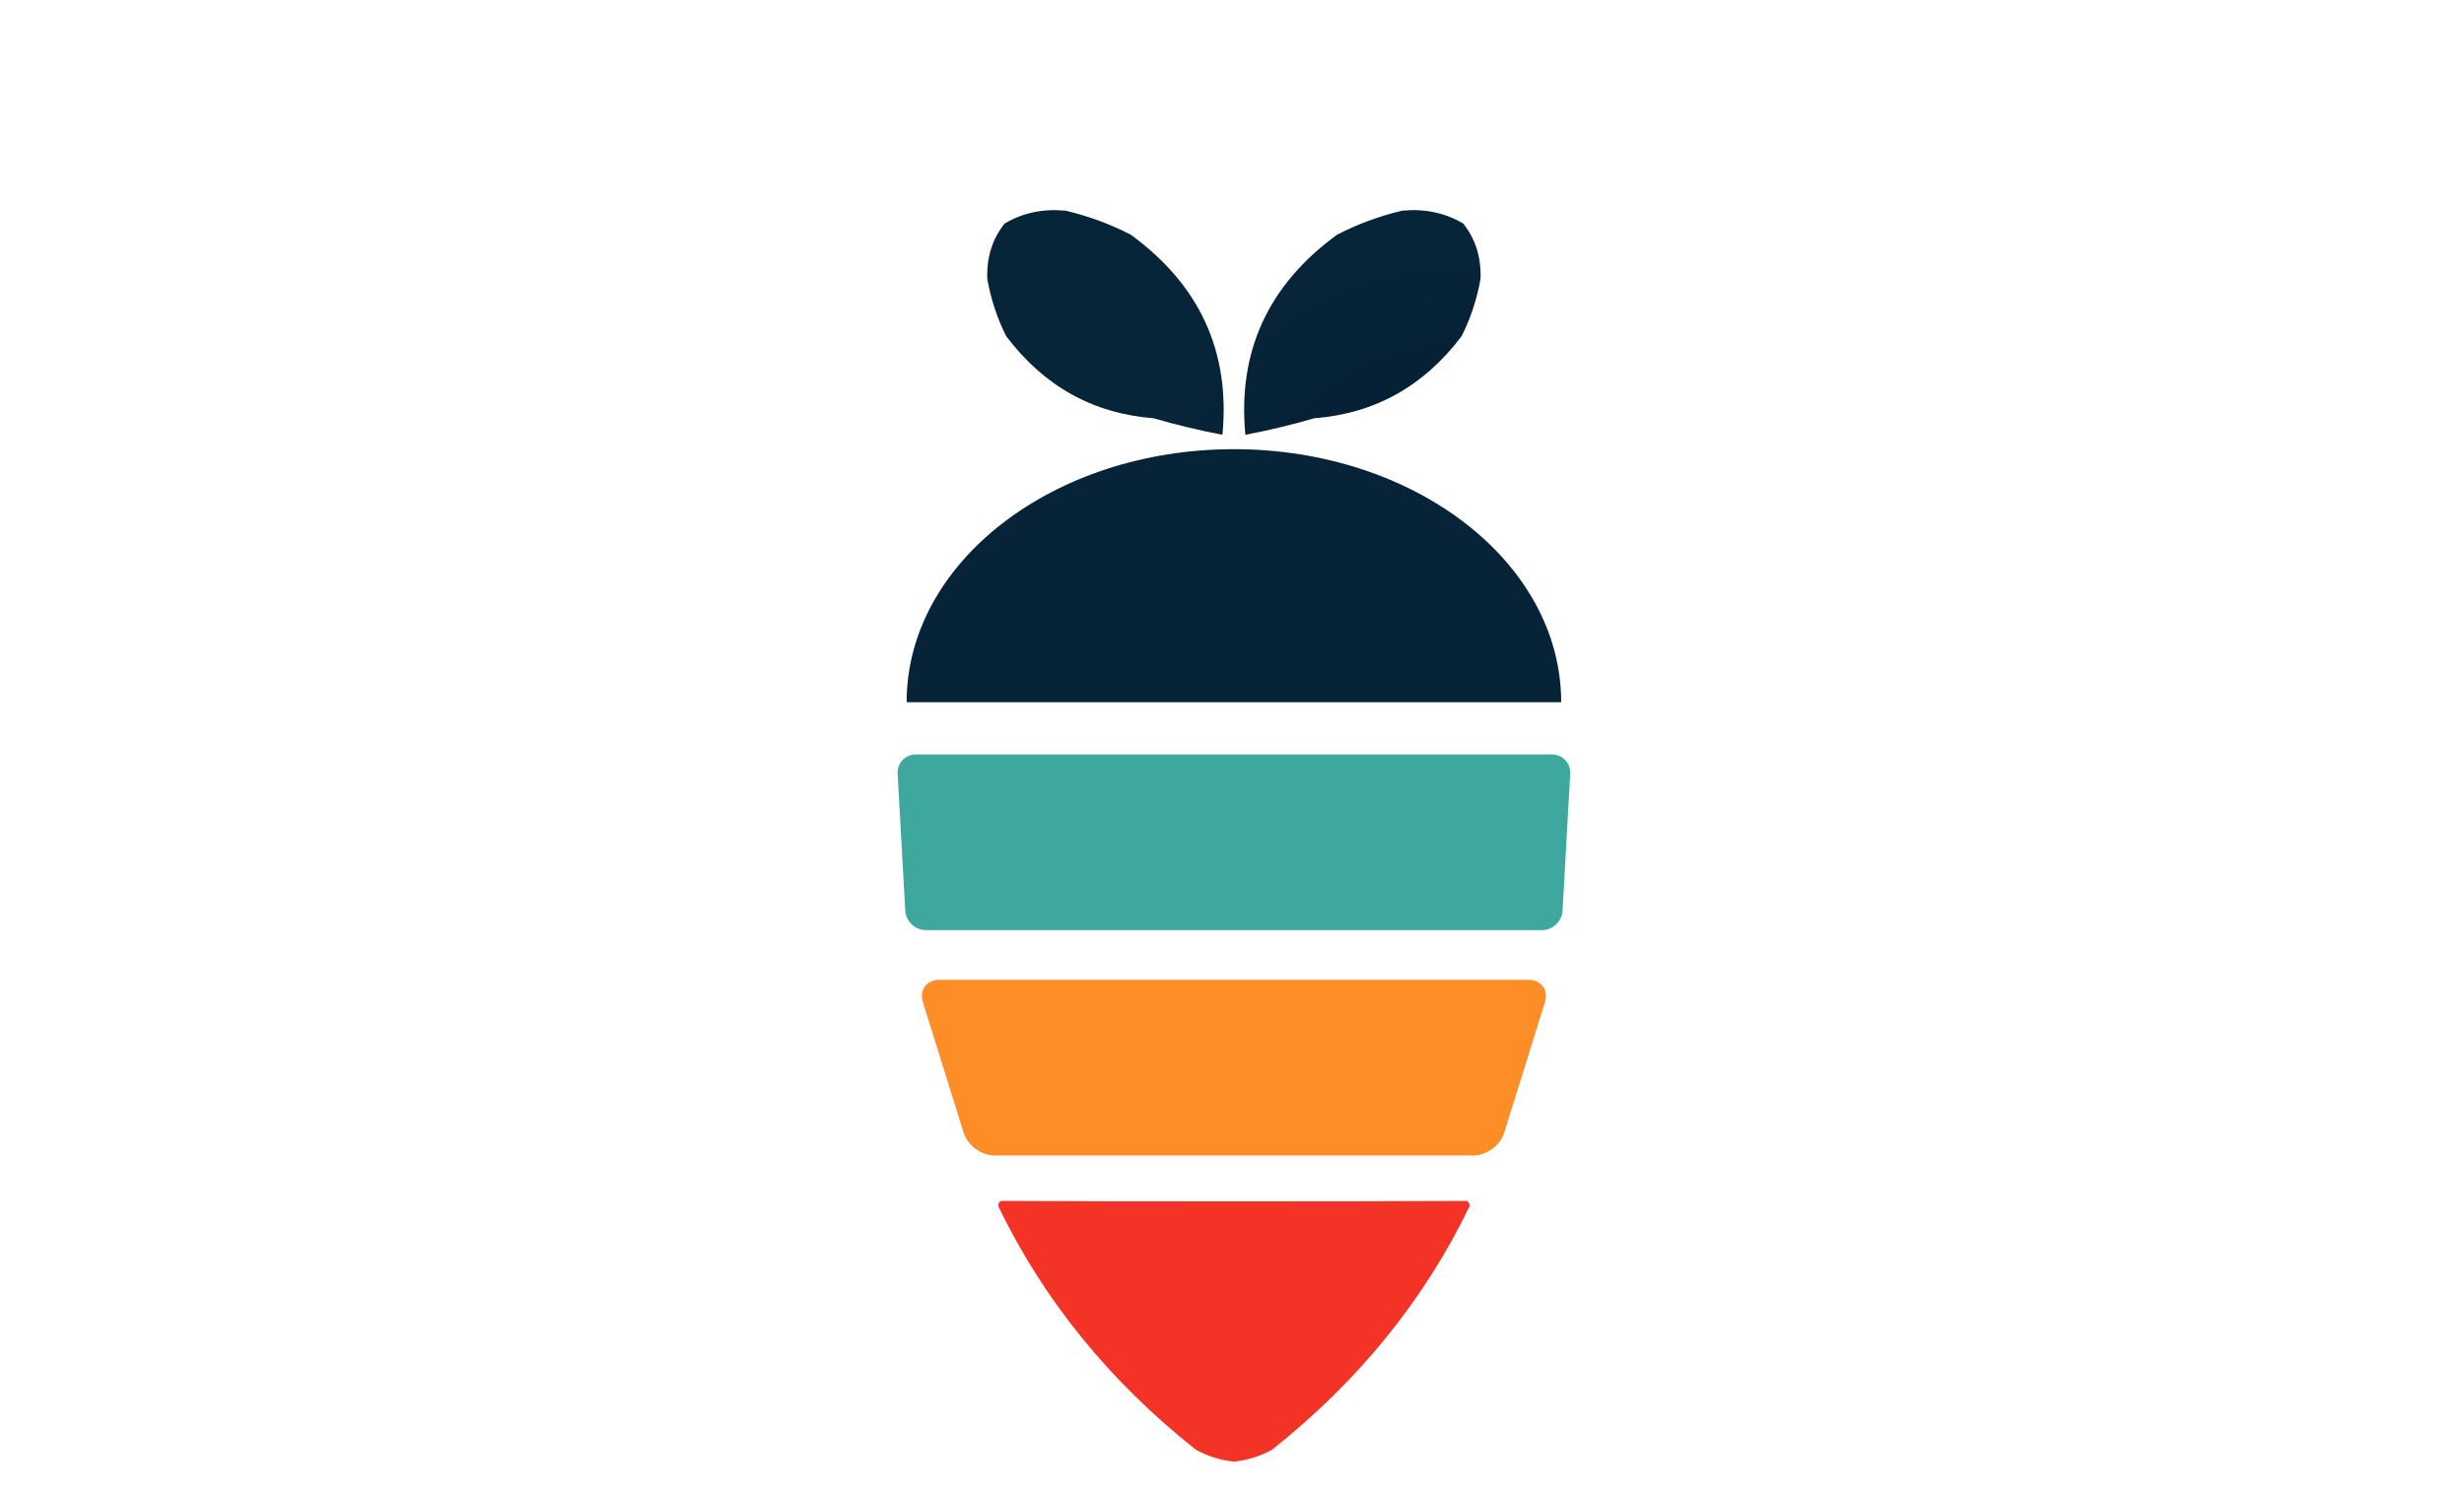
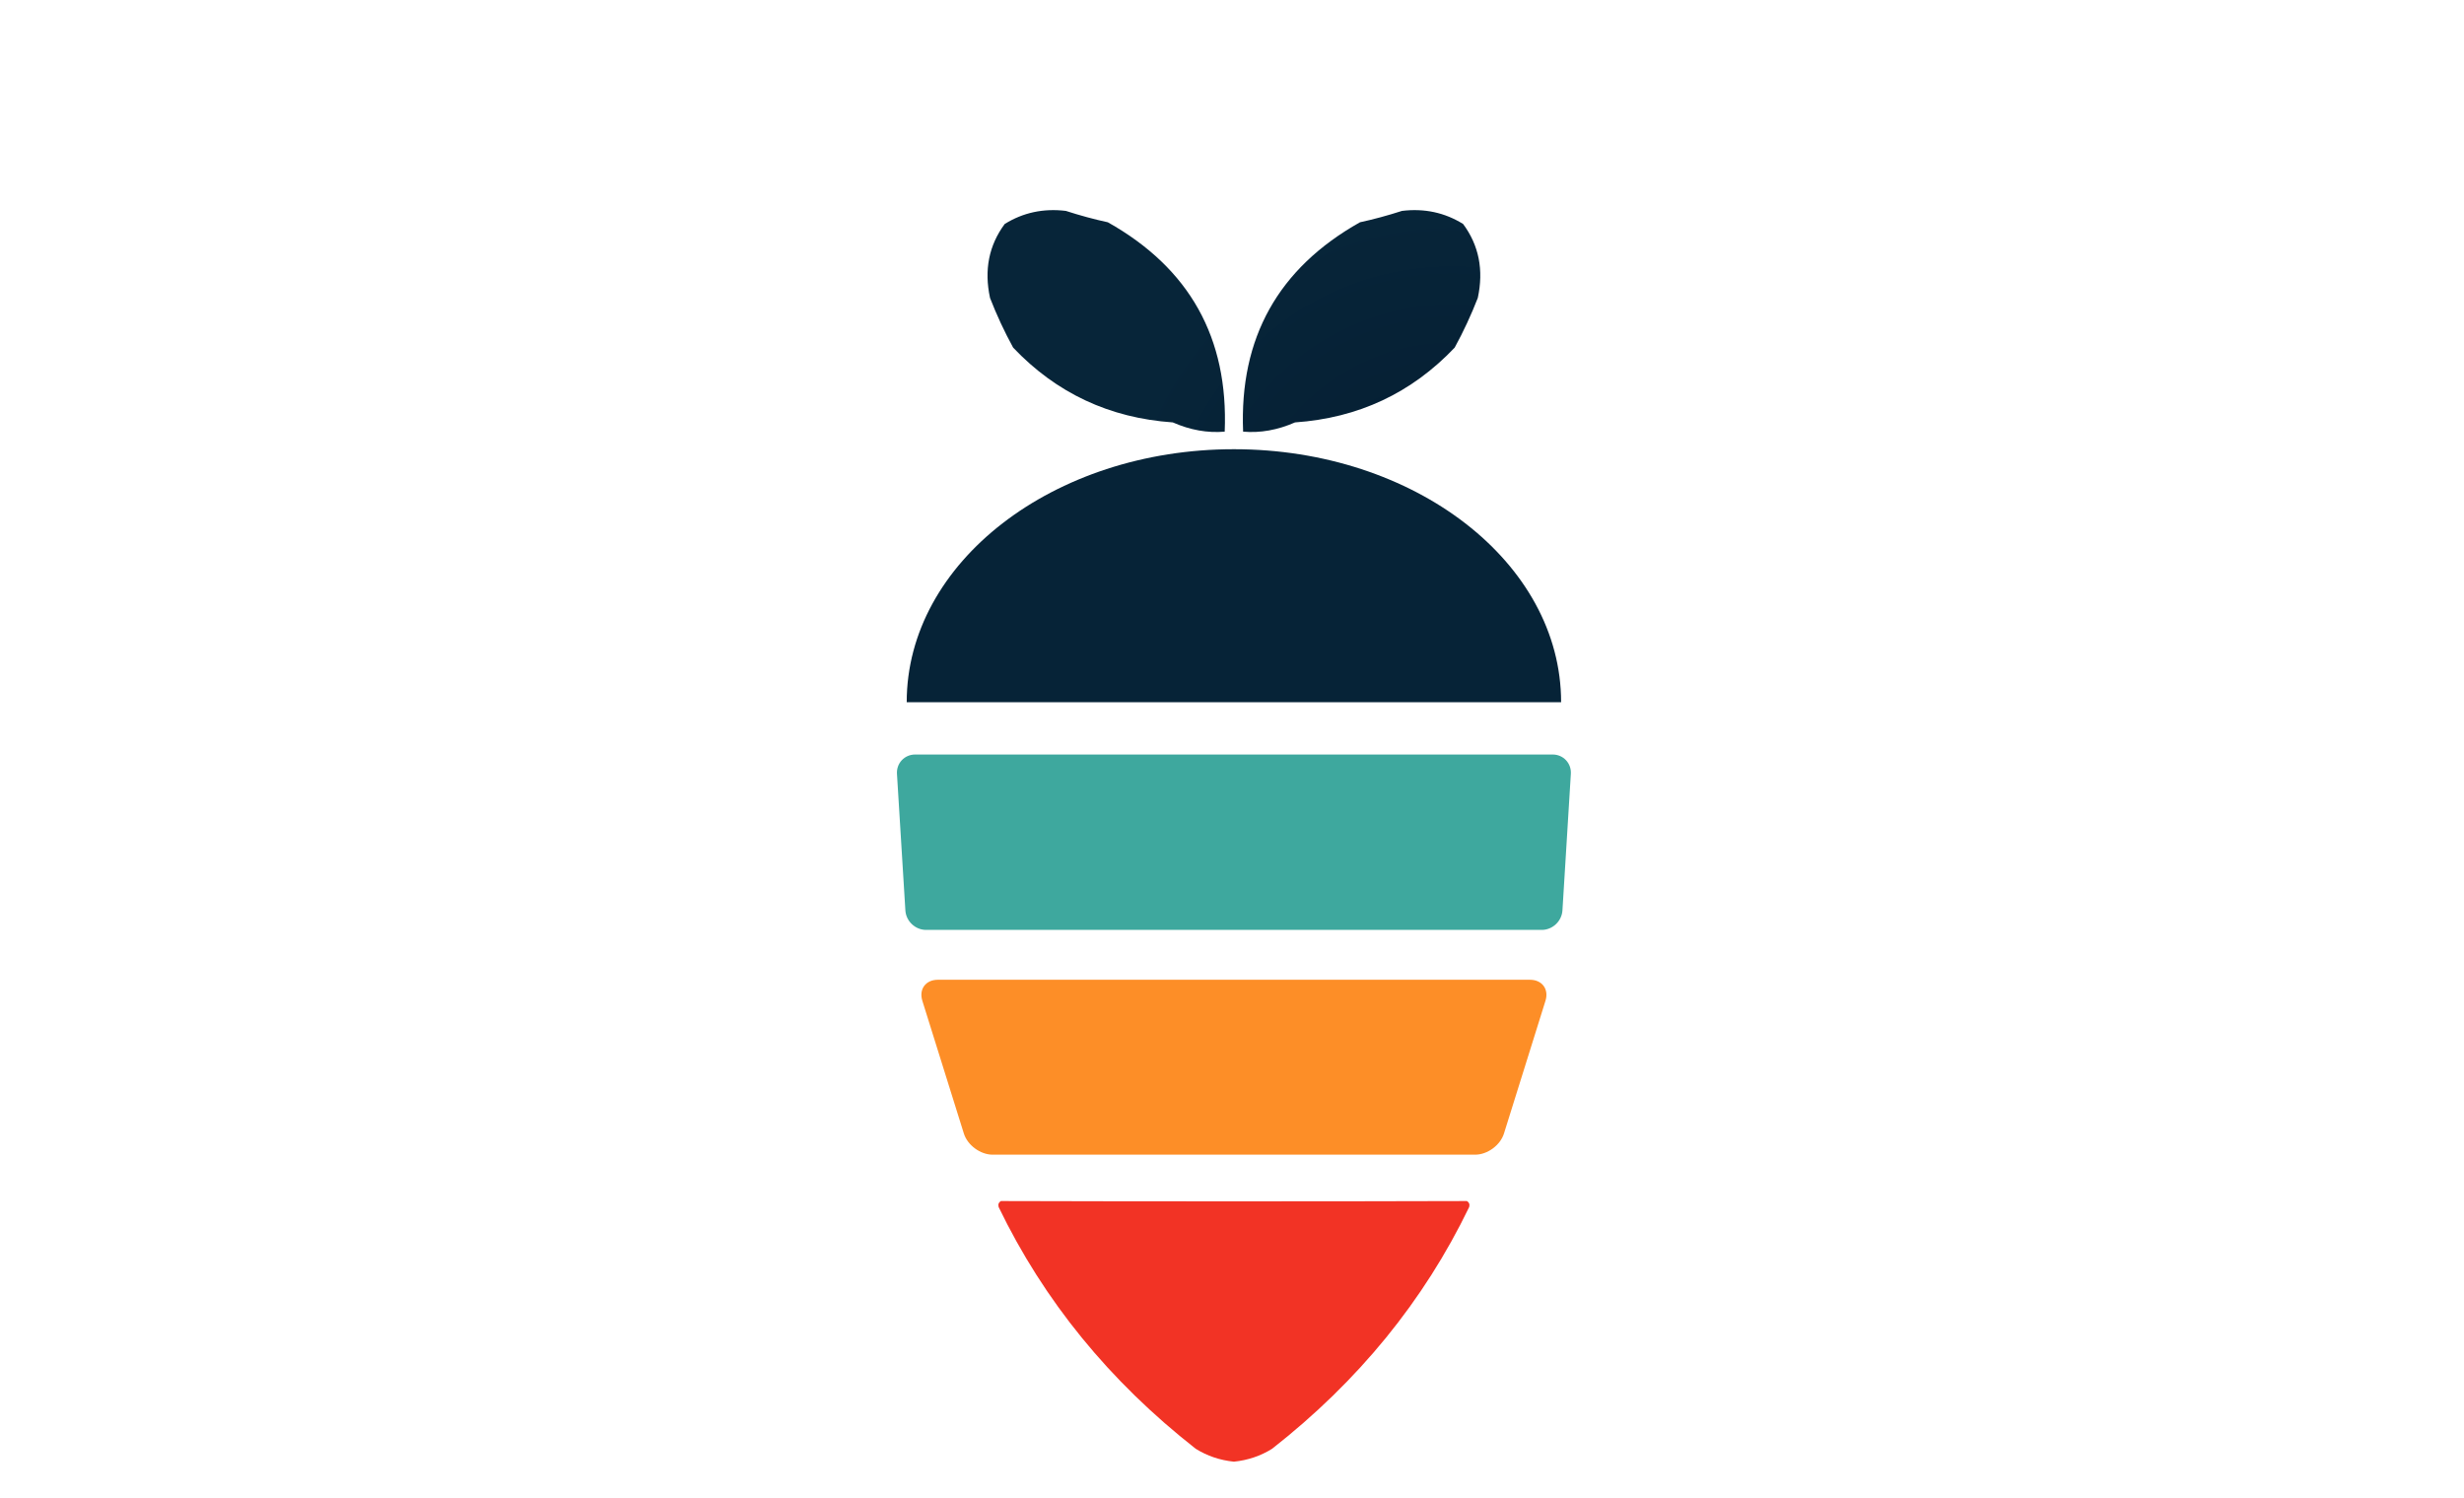
<svg xmlns="http://www.w3.org/2000/svg" viewBox="0 0 645 392" width="645" height="392">
  <defs>
    <radialGradient id="g0" gradientUnits="userSpaceOnUse" cx="380.11" cy="144.67" r="89.95">
      <stop offset="0" stop-color="#041c31" />
      <stop offset="1" stop-color="#072539" />
    </radialGradient>
  </defs>
-   <path fill="#062337" d="M237.33 183.83 C237.33 147.25 275.68 117.59 323 117.59 C370.32 117.59 408.67 147.25 408.67 183.83 Z" />
-   <path fill="#3EA89E" d="M323 197.5 L406.22 197.5 C409.04 197.5 411.19 199.78 411.03 202.59 L409.03 238.41 C408.87 241.22 406.46 243.5 403.64 243.5 L323 243.5 L242.36 243.5 C239.54 243.5 237.13 241.22 236.97 238.41 L234.97 202.59 C234.81 199.78 236.96 197.5 239.78 197.5 L323 197.5 Z" />
-   <path fill="#FD8E27" d="M323 256.5 L400.05 256.5 C403.47 256.5 405.42 259.15 404.4 262.42 L393.74 296.58 C392.72 299.85 389.12 302.5 385.7 302.5 L323 302.5 L260.3 302.5 C256.88 302.5 253.28 299.85 252.26 296.58 L241.6 262.42 C240.58 259.15 242.53 256.5 245.95 256.5 L323 256.5 Z" />
-   <path fill="#F23325" d="M323 314.5 Q353.54 314.53 384 314.39 Q384.92 314.95 384.58 316 Q366.81 352.67 333 379.5 Q328.46 382.03 323 382.65 Q317.54 382.03 313 379.5 Q279.19 352.67 261.42 316 Q261.08 314.95 262 314.39 Q292.46 314.53 323 314.5 Z" />
-   <path fill="url(#g0)" d="M326 113.82 Q322.89 81.22 350 61.44 Q357.93 57.33 367 55.16 Q375.83 54.29 383 58.5 Q387.86 64.54 387.56 73 Q386.13 81.03 382.61 88 Q367.77 107.67 344 109.5 Q335.19 112.08 326 113.82 Z" />
-   <path fill="url(#g0)" d="M 320 113.82 Q 323.11 81.22 296 61.44 Q 288.07 57.33 279 55.16 Q 270.17 54.29 263 58.5 Q 258.14 64.54 258.44 73 Q 259.87 81.03 263.39 88 Q 278.23 107.67 302 109.5 Q 310.81 112.08 320 113.82 Z" />
+   <path fill="#062337" d="M237.35 183.83 C237.35 147.25 275.69 117.6 323 117.6 C370.31 117.6 408.65 147.25 408.65 183.83 Z" />
+   <path fill="#3EA89E" d="M323 197.52 L406.42 197.52 C409.23 197.52 411.38 199.8 411.2 202.61 L409 238.35 C408.82 241.17 406.4 243.44 403.58 243.44 L323 243.44 L242.42 243.44 C239.6 243.44 237.18 241.17 237 238.35 L234.8 202.61 C234.62 199.8 236.77 197.52 239.58 197.52 L323 197.52 Z" />
+   <path fill="#FD8E27" d="M323 256.49 L400.49 256.49 C403.69 256.49 405.51 258.97 404.55 262.02 L393.69 296.75 C392.73 299.81 389.36 302.28 386.16 302.28 L323 302.28 L259.84 302.28 C256.64 302.28 253.27 299.81 252.31 296.75 L241.45 262.02 C240.49 258.97 242.31 256.49 245.51 256.49 L323 256.49 Z" />
+   <path fill="#F23325" d="M323 314.5 Q353.53 314.51 384 314.42 Q384.88 314.97 384.58 316 Q366.85 352.75 333 379.27 Q328.48 382.09 323 382.65 Q317.52 382.09 313 379.27 Q279.15 352.75 261.42 316 Q261.12 314.97 262 314.42 Q292.47 314.51 323 314.5 Z" />
+   <path fill="url(#g0)" d="M325.41 113 Q323.9 76.23 356 58.19 Q361.4 57.02 367 55.21 Q375.79 54.15 383 58.64 Q389.21 67.02 386.84 78 Q384.25 84.67 380.79 91 Q363.83 108.86 339 110.58 Q332.13 113.59 325.41 113 Z" />
+   <path fill="url(#g0)" d="M 320.59 113 Q 322.1 76.23 290 58.19 Q 284.6 57.02 279 55.21 Q 270.21 54.15 263 58.64 Q 256.79 67.02 259.16 78 Q 261.75 84.67 265.21 91 Q 282.17 108.86 307 110.58 Q 313.87 113.59 320.59 113 Z" />
</svg>
